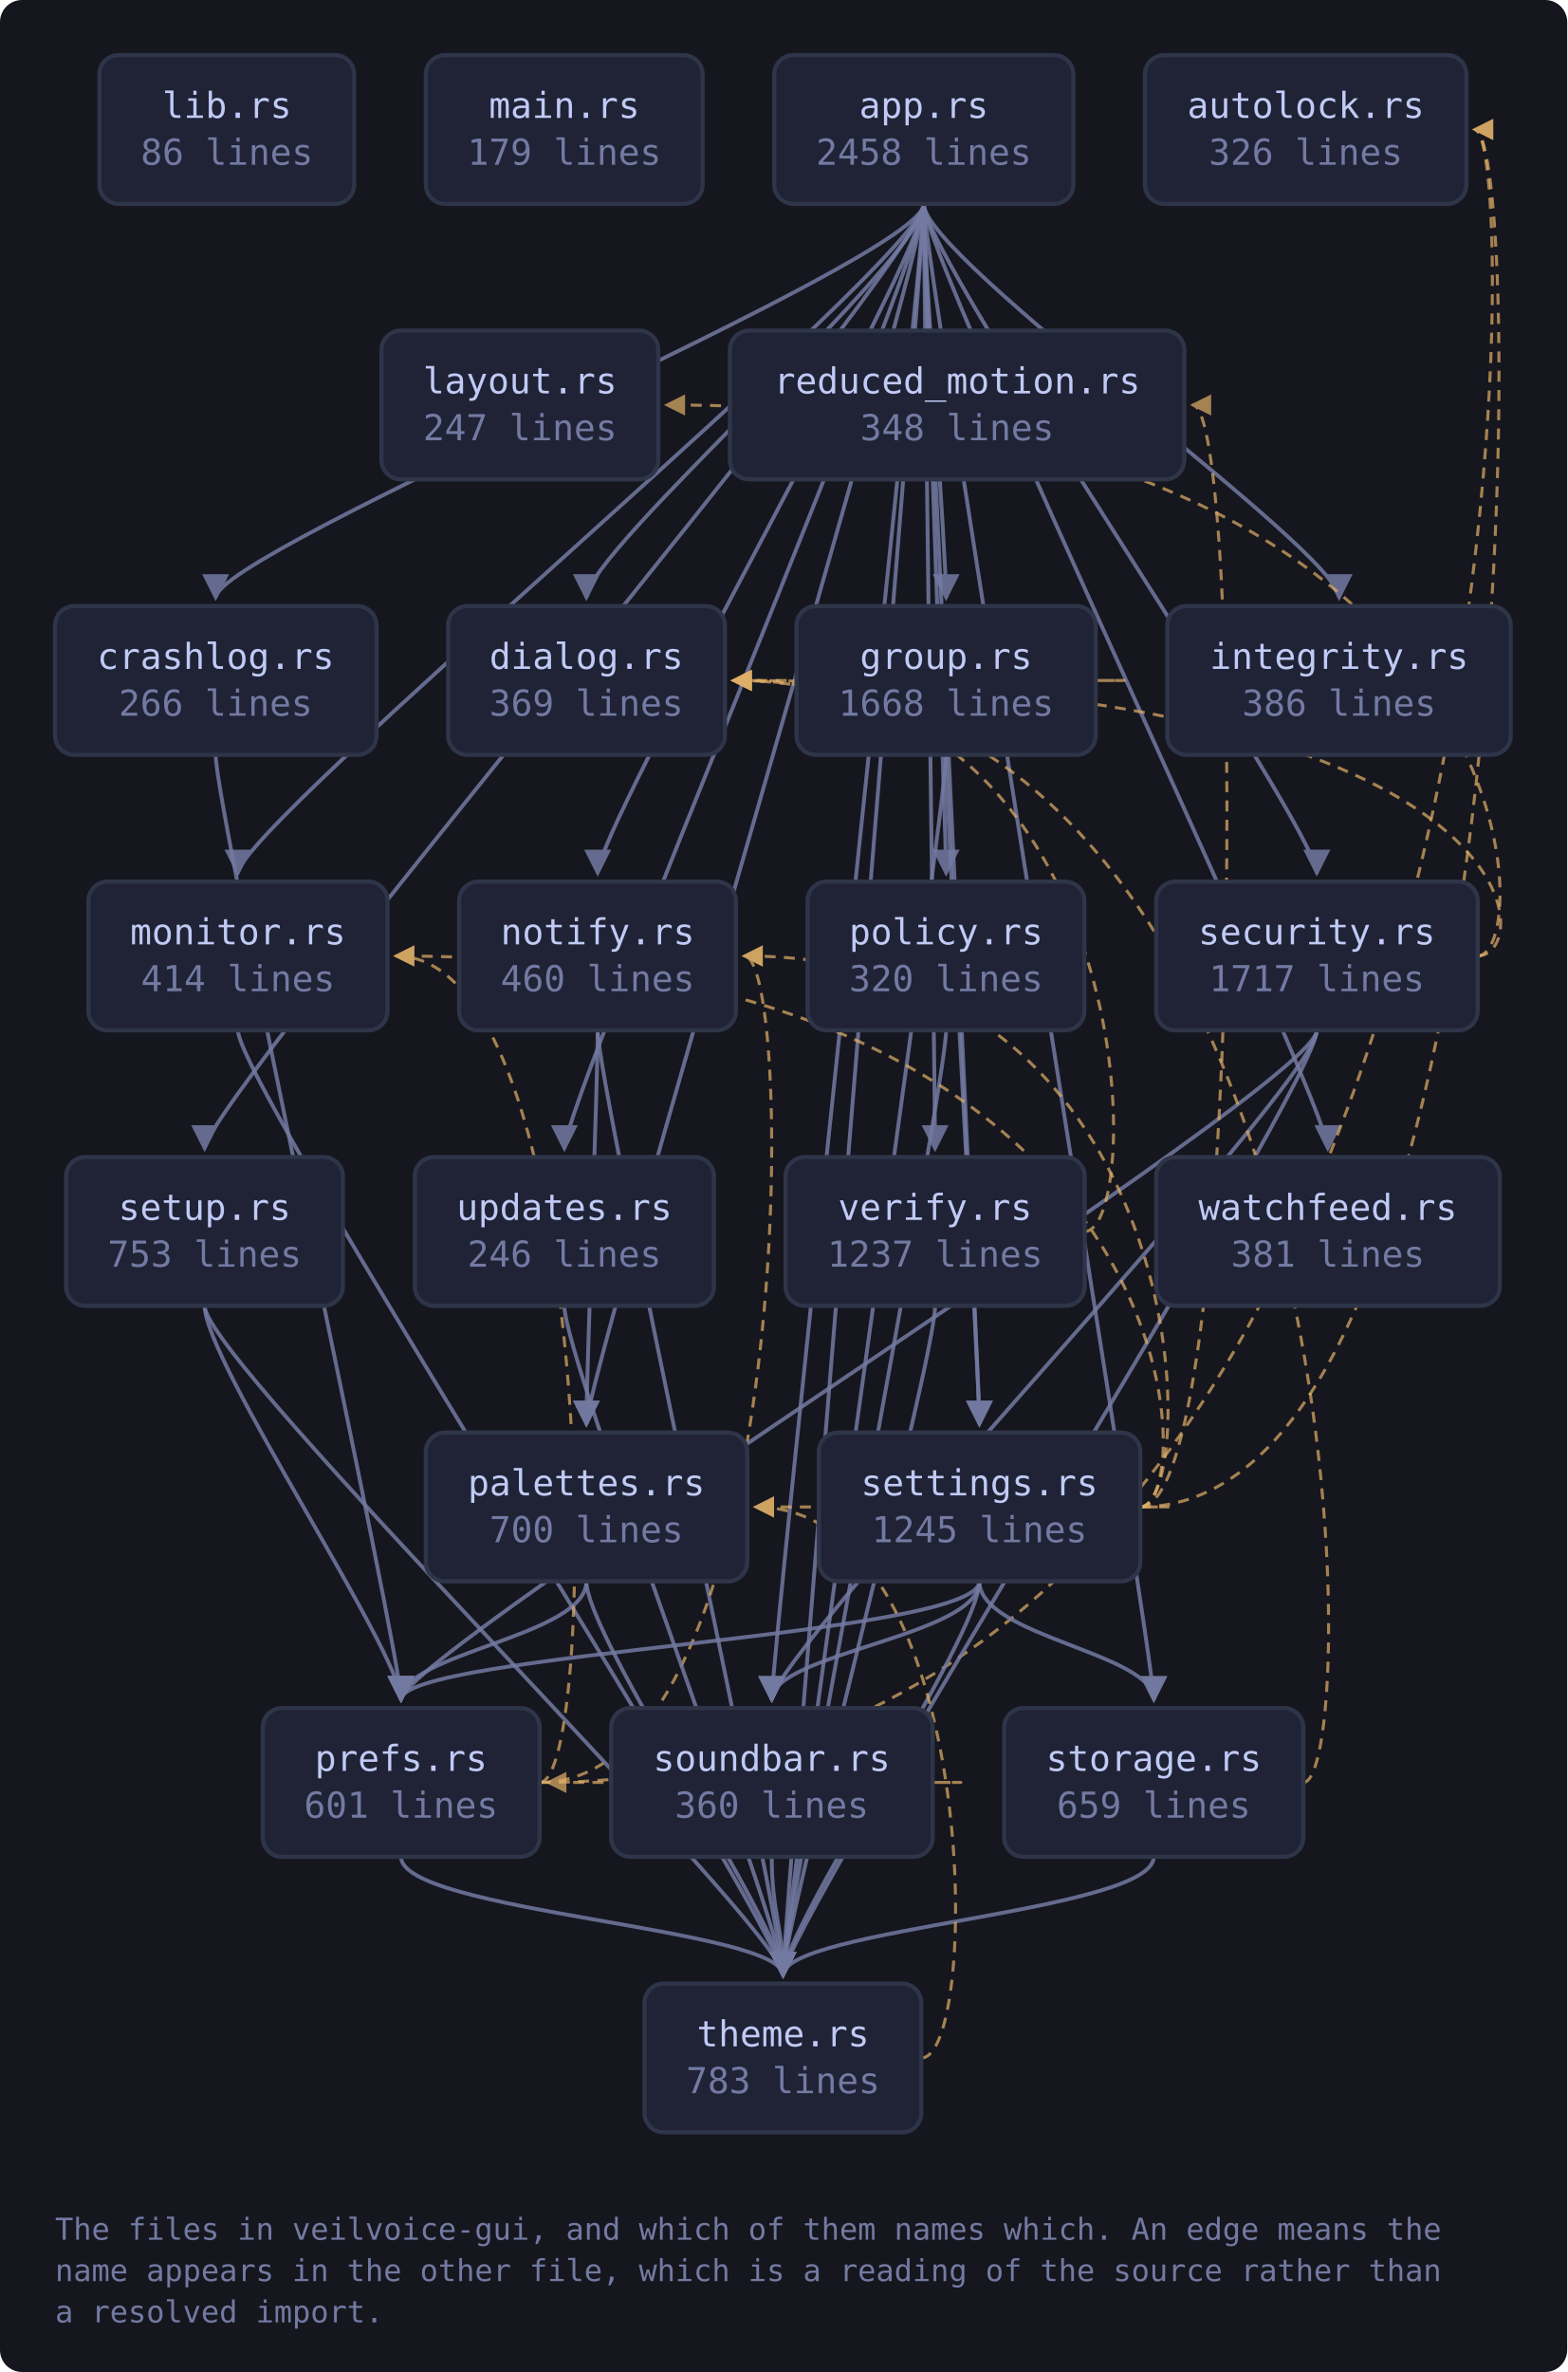
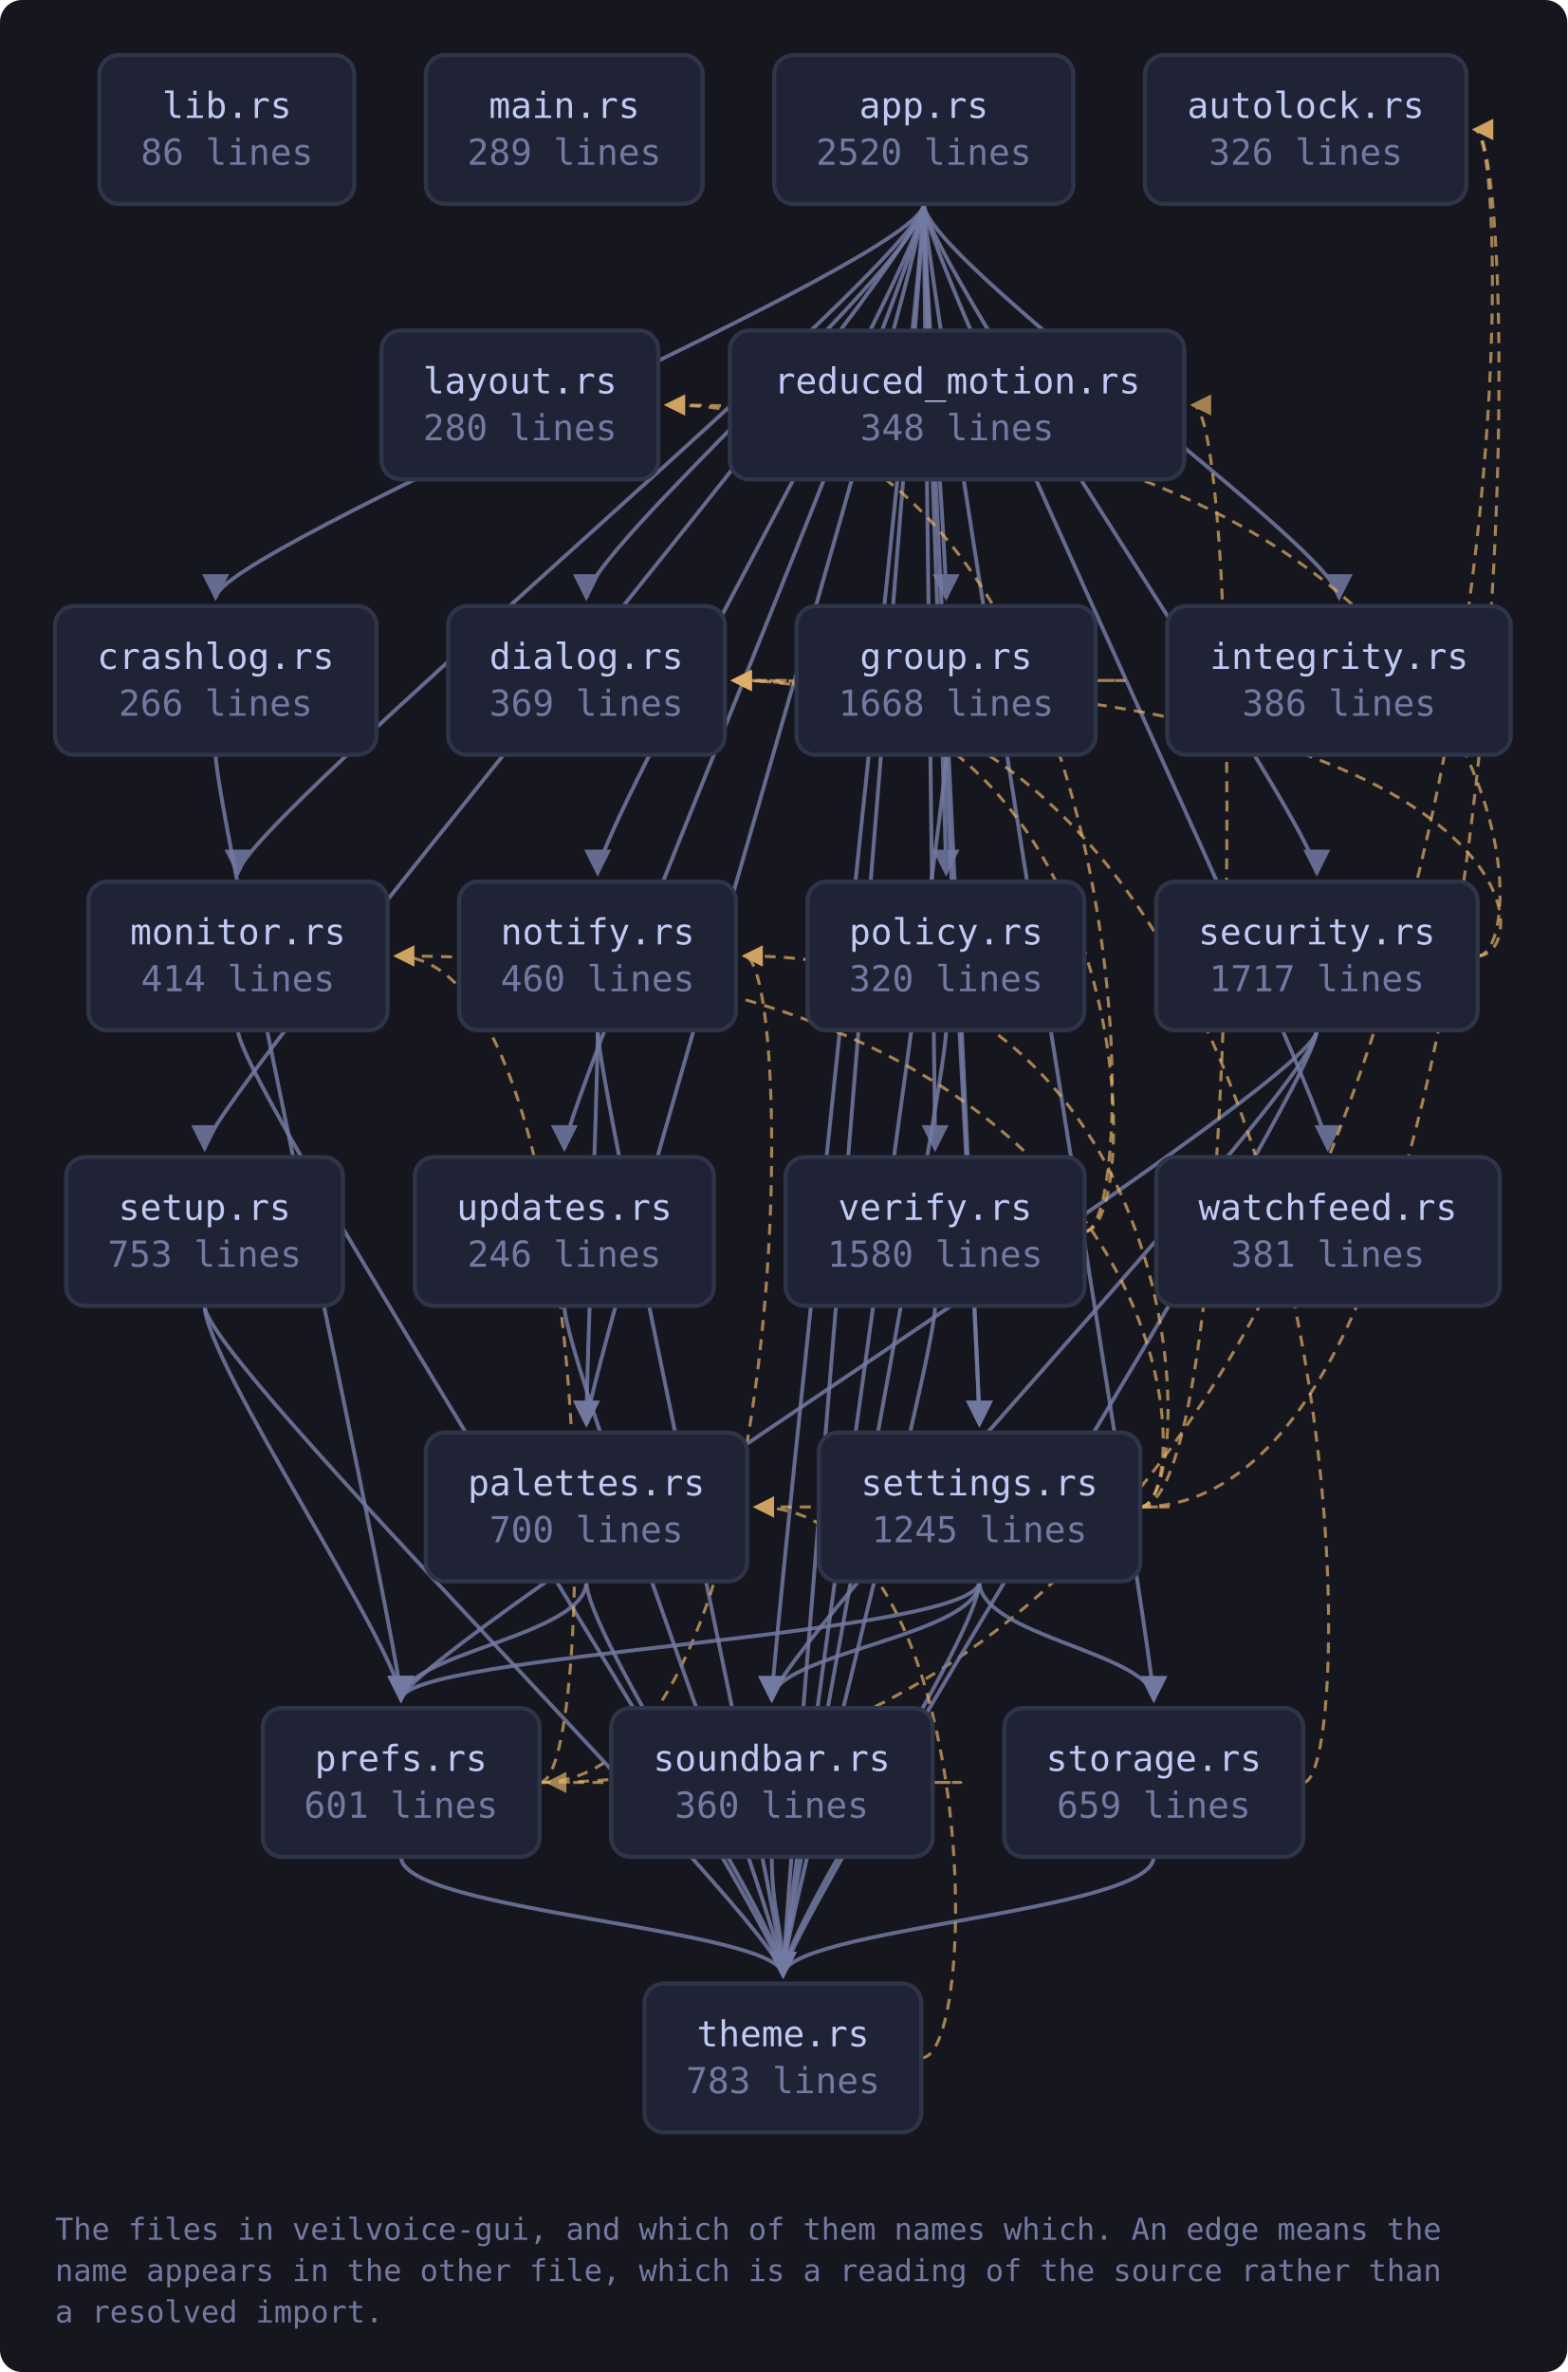
<svg xmlns="http://www.w3.org/2000/svg" viewBox="0 0 569 861" width="569" height="861" style="max-width:100%;height:auto" role="img" aria-label="flowchart">
  <defs>
    <marker id="a-muted" viewBox="0 0 8 8" refX="7" refY="4" markerWidth="7" markerHeight="7" orient="auto-start-reverse">
      <path d="M0 0 L8 4 L0 8 z" fill="var(--muted, #737aa2)" />
    </marker>
    <marker id="a-warn" viewBox="0 0 8 8" refX="7" refY="4" markerWidth="7" markerHeight="7" orient="auto-start-reverse">
      <path d="M0 0 L8 4 L0 8 z" fill="var(--warn, #e0af68)" />
    </marker>
    <marker id="a-accent" viewBox="0 0 8 8" refX="7" refY="4" markerWidth="7" markerHeight="7" orient="auto-start-reverse">
      <path d="M0 0 L8 4 L0 8 z" fill="var(--accent, #7aa2f7)" />
    </marker>
    <marker id="a-cyan" viewBox="0 0 8 8" refX="7" refY="4" markerWidth="7" markerHeight="7" orient="auto-start-reverse">
      <path d="M0 0 L8 4 L0 8 z" fill="var(--cyan, #7dcfff)" />
    </marker>
    <marker id="a-accent-2" viewBox="0 0 8 8" refX="7" refY="4" markerWidth="7" markerHeight="7" orient="auto-start-reverse">
      <path d="M0 0 L8 4 L0 8 z" fill="var(--accent-2, #bb9af7)" />
    </marker>
  </defs>
  <rect x="0" y="0" width="569" height="861" fill="var(--bg-inset, #16161e)" rx="8" />
  <path d="M335.4 74.0 C 335.4 94.0, 78.3 200.0, 78.3 217.0" fill="none" stroke="var(--muted, #737aa2)" stroke-width="1.4" opacity="0.85" marker-end="url(#a-muted)" />
  <path d="M335.4 74.0 C 335.4 94.0, 212.9 200.0, 212.9 217.0" fill="none" stroke="var(--muted, #737aa2)" stroke-width="1.4" opacity="0.85" marker-end="url(#a-muted)" />
  <path d="M335.4 74.0 C 335.4 94.0, 343.5 200.0, 343.5 217.0" fill="none" stroke="var(--muted, #737aa2)" stroke-width="1.4" opacity="0.85" marker-end="url(#a-muted)" />
  <path d="M335.4 74.0 C 335.4 94.0, 486.2 200.0, 486.2 217.0" fill="none" stroke="var(--muted, #737aa2)" stroke-width="1.4" opacity="0.85" marker-end="url(#a-muted)" />
  <path d="M335.4 74.0 C 335.4 94.0, 86.4 300.0, 86.4 317.0" fill="none" stroke="var(--muted, #737aa2)" stroke-width="1.4" opacity="0.85" marker-end="url(#a-muted)" />
  <path d="M335.4 74.0 C 335.4 94.0, 217.0 300.0, 217.0 317.0" fill="none" stroke="var(--muted, #737aa2)" stroke-width="1.4" opacity="0.85" marker-end="url(#a-muted)" />
  <path d="M335.4 74.0 C 335.4 94.0, 212.9 500.0, 212.9 517.0" fill="none" stroke="var(--muted, #737aa2)" stroke-width="1.4" opacity="0.85" marker-end="url(#a-muted)" />
  <path d="M335.4 74.0 C 335.4 94.0, 343.5 300.0, 343.5 317.0" fill="none" stroke="var(--muted, #737aa2)" stroke-width="1.4" opacity="0.85" marker-end="url(#a-muted)" />
  <path d="M335.4 74.0 C 335.4 94.0, 478.1 300.0, 478.1 317.0" fill="none" stroke="var(--muted, #737aa2)" stroke-width="1.4" opacity="0.85" marker-end="url(#a-muted)" />
  <path d="M335.4 74.0 C 335.4 94.0, 355.6 500.0, 355.6 517.0" fill="none" stroke="var(--muted, #737aa2)" stroke-width="1.4" opacity="0.85" marker-end="url(#a-muted)" />
  <path d="M335.4 74.0 C 335.4 94.0, 74.3 400.0, 74.3 417.0" fill="none" stroke="var(--muted, #737aa2)" stroke-width="1.4" opacity="0.85" marker-end="url(#a-muted)" />
  <path d="M335.4 74.0 C 335.4 94.0, 280.2 600.0, 280.2 617.0" fill="none" stroke="var(--muted, #737aa2)" stroke-width="1.4" opacity="0.85" marker-end="url(#a-muted)" />
  <path d="M335.4 74.0 C 335.4 94.0, 418.9 600.0, 418.9 617.0" fill="none" stroke="var(--muted, #737aa2)" stroke-width="1.4" opacity="0.85" marker-end="url(#a-muted)" />
  <path d="M335.4 74.0 C 335.4 94.0, 284.3 700.0, 284.3 717.0" fill="none" stroke="var(--muted, #737aa2)" stroke-width="1.4" opacity="0.85" marker-end="url(#a-muted)" />
  <path d="M335.4 74.0 C 335.4 94.0, 204.9 400.0, 204.9 417.0" fill="none" stroke="var(--muted, #737aa2)" stroke-width="1.4" opacity="0.85" marker-end="url(#a-muted)" />
  <path d="M335.4 74.0 C 335.4 94.0, 339.5 400.0, 339.5 417.0" fill="none" stroke="var(--muted, #737aa2)" stroke-width="1.4" opacity="0.85" marker-end="url(#a-muted)" />
  <path d="M335.4 74.0 C 335.4 94.0, 482.1 400.0, 482.1 417.0" fill="none" stroke="var(--muted, #737aa2)" stroke-width="1.4" opacity="0.85" marker-end="url(#a-muted)" />
  <path d="M78.3 274.0 C 78.3 294.0, 145.6 600.0, 145.6 617.0" fill="none" stroke="var(--muted, #737aa2)" stroke-width="1.4" opacity="0.85" marker-end="url(#a-muted)" />
  <path d="M397.8 247.0 C 419.8 247.0, 419.8 247.0, 266.2 247.0" fill="none" stroke="var(--warn, #e0af68)" stroke-width="1.1" opacity="0.7" stroke-dasharray="4 3" marker-end="url(#a-warn)" />
  <path d="M343.5 274.0 C 343.5 294.0, 355.6 500.0, 355.6 517.0" fill="none" stroke="var(--muted, #737aa2)" stroke-width="1.4" opacity="0.85" marker-end="url(#a-muted)" />
  <path d="M343.5 274.0 C 343.5 294.0, 284.3 700.0, 284.3 717.0" fill="none" stroke="var(--muted, #737aa2)" stroke-width="1.4" opacity="0.85" marker-end="url(#a-muted)" />
  <path d="M86.4 374.0 C 86.4 394.0, 284.3 700.0, 284.3 717.0" fill="none" stroke="var(--muted, #737aa2)" stroke-width="1.4" opacity="0.85" marker-end="url(#a-muted)" />
  <path d="M217.0 374.0 C 217.0 394.0, 212.9 500.0, 212.9 517.0" fill="none" stroke="var(--muted, #737aa2)" stroke-width="1.4" opacity="0.85" marker-end="url(#a-muted)" />
  <path d="M217.0 374.0 C 217.0 394.0, 284.3 700.0, 284.3 717.0" fill="none" stroke="var(--muted, #737aa2)" stroke-width="1.4" opacity="0.85" marker-end="url(#a-muted)" />
  <path d="M212.9 574.0 C 212.9 594.0, 145.6 600.0, 145.6 617.0" fill="none" stroke="var(--muted, #737aa2)" stroke-width="1.4" opacity="0.85" marker-end="url(#a-muted)" />
  <path d="M212.9 574.0 C 212.9 594.0, 284.3 700.0, 284.3 717.0" fill="none" stroke="var(--muted, #737aa2)" stroke-width="1.4" opacity="0.85" marker-end="url(#a-muted)" />
  <path d="M343.5 374.0 C 343.5 394.0, 284.3 700.0, 284.3 717.0" fill="none" stroke="var(--muted, #737aa2)" stroke-width="1.4" opacity="0.85" marker-end="url(#a-muted)" />
  <path d="M195.9 647.0 C 554.4 647.0, 554.4 47.0, 535.4 47.0" fill="none" stroke="var(--warn, #e0af68)" stroke-width="1.1" opacity="0.7" stroke-dasharray="4 3" marker-end="url(#a-warn)" />
  <path d="M195.9 647.0 C 217.9 647.0, 217.9 347.0, 143.7 347.0" fill="none" stroke="var(--warn, #e0af68)" stroke-width="1.1" opacity="0.7" stroke-dasharray="4 3" marker-end="url(#a-warn)" />
  <path d="M195.9 647.0 C 289.2 647.0, 289.2 347.0, 270.2 347.0" fill="none" stroke="var(--warn, #e0af68)" stroke-width="1.1" opacity="0.7" stroke-dasharray="4 3" marker-end="url(#a-warn)" />
  <path d="M145.6 674.0 C 145.6 694.0, 284.3 700.0, 284.3 717.0" fill="none" stroke="var(--muted, #737aa2)" stroke-width="1.4" opacity="0.85" marker-end="url(#a-muted)" />
  <path d="M536.4 347.0 C 558.4 347.0, 558.4 247.0, 266.2 247.0" fill="none" stroke="var(--warn, #e0af68)" stroke-width="1.1" opacity="0.7" stroke-dasharray="4 3" marker-end="url(#a-warn)" />
  <path d="M536.4 347.0 C 558.4 347.0, 558.4 147.0, 242.0 147.0" fill="none" stroke="var(--warn, #e0af68)" stroke-width="1.1" opacity="0.7" stroke-dasharray="4 3" marker-end="url(#a-warn)" />
  <path d="M478.1 374.0 C 478.1 394.0, 145.6 600.0, 145.6 617.0" fill="none" stroke="var(--muted, #737aa2)" stroke-width="1.4" opacity="0.85" marker-end="url(#a-muted)" />
  <path d="M478.1 374.0 C 478.1 394.0, 280.2 600.0, 280.2 617.0" fill="none" stroke="var(--muted, #737aa2)" stroke-width="1.4" opacity="0.85" marker-end="url(#a-muted)" />
  <path d="M478.1 374.0 C 478.1 394.0, 284.3 700.0, 284.3 717.0" fill="none" stroke="var(--muted, #737aa2)" stroke-width="1.4" opacity="0.85" marker-end="url(#a-muted)" />
  <path d="M413.9 547.0 C 554.4 547.0, 554.4 47.0, 535.4 47.0" fill="none" stroke="var(--warn, #e0af68)" stroke-width="1.1" opacity="0.7" stroke-dasharray="4 3" marker-end="url(#a-warn)" />
  <path d="M413.9 547.0 C 435.9 547.0, 435.9 347.0, 143.7 347.0" fill="none" stroke="var(--warn, #e0af68)" stroke-width="1.1" opacity="0.7" stroke-dasharray="4 3" marker-end="url(#a-warn)" />
  <path d="M413.9 547.0 C 435.9 547.0, 435.9 347.0, 270.2 347.0" fill="none" stroke="var(--warn, #e0af68)" stroke-width="1.1" opacity="0.7" stroke-dasharray="4 3" marker-end="url(#a-warn)" />
  <path d="M413.9 547.0 C 435.9 547.0, 435.9 547.0, 274.3 547.0" fill="none" stroke="var(--warn, #e0af68)" stroke-width="1.1" opacity="0.7" stroke-dasharray="4 3" marker-end="url(#a-warn)" />
  <path d="M355.6 574.0 C 355.6 594.0, 145.6 600.0, 145.6 617.0" fill="none" stroke="var(--muted, #737aa2)" stroke-width="1.4" opacity="0.85" marker-end="url(#a-muted)" />
  <path d="M413.9 547.0 C 452.0 547.0, 452.0 147.0, 433.0 147.0" fill="none" stroke="var(--warn, #e0af68)" stroke-width="1.1" opacity="0.7" stroke-dasharray="4 3" marker-end="url(#a-warn)" />
  <path d="M355.6 574.0 C 355.6 594.0, 280.2 600.0, 280.2 617.0" fill="none" stroke="var(--muted, #737aa2)" stroke-width="1.4" opacity="0.85" marker-end="url(#a-muted)" />
  <path d="M355.6 574.0 C 355.6 594.0, 418.9 600.0, 418.9 617.0" fill="none" stroke="var(--muted, #737aa2)" stroke-width="1.4" opacity="0.85" marker-end="url(#a-muted)" />
  <path d="M355.6 574.0 C 355.6 594.0, 284.3 700.0, 284.3 717.0" fill="none" stroke="var(--muted, #737aa2)" stroke-width="1.4" opacity="0.85" marker-end="url(#a-muted)" />
  <path d="M74.3 474.0 C 74.3 494.0, 145.6 600.0, 145.6 617.0" fill="none" stroke="var(--muted, #737aa2)" stroke-width="1.4" opacity="0.85" marker-end="url(#a-muted)" />
  <path d="M74.3 474.0 C 74.3 494.0, 284.3 700.0, 284.3 717.0" fill="none" stroke="var(--muted, #737aa2)" stroke-width="1.4" opacity="0.85" marker-end="url(#a-muted)" />
  <path d="M338.6 647.0 C 360.6 647.0, 360.6 647.0, 198.9 647.0" fill="none" stroke="var(--warn, #e0af68)" stroke-width="1.1" opacity="0.7" stroke-dasharray="4 3" marker-end="url(#a-warn)" />
  <path d="M280.2 674.0 C 280.2 694.0, 284.3 700.0, 284.3 717.0" fill="none" stroke="var(--muted, #737aa2)" stroke-width="1.4" opacity="0.85" marker-end="url(#a-muted)" />
  <path d="M473.2 647.0 C 495.2 647.0, 495.2 247.0, 266.2 247.0" fill="none" stroke="var(--warn, #e0af68)" stroke-width="1.1" opacity="0.7" stroke-dasharray="4 3" marker-end="url(#a-warn)" />
  <path d="M418.9 674.0 C 418.9 694.0, 284.3 700.0, 284.3 717.0" fill="none" stroke="var(--muted, #737aa2)" stroke-width="1.4" opacity="0.85" marker-end="url(#a-muted)" />
  <path d="M334.5 747.0 C 356.5 747.0, 356.5 547.0, 274.3 547.0" fill="none" stroke="var(--warn, #e0af68)" stroke-width="1.1" opacity="0.7" stroke-dasharray="4 3" marker-end="url(#a-warn)" />
  <path d="M204.9 474.0 C 204.9 494.0, 284.3 700.0, 284.3 717.0" fill="none" stroke="var(--muted, #737aa2)" stroke-width="1.4" opacity="0.85" marker-end="url(#a-muted)" />
  <path d="M393.8 447.0 C 415.8 447.0, 415.8 247.0, 266.2 247.0" fill="none" stroke="var(--warn, #e0af68)" stroke-width="1.1" opacity="0.7" stroke-dasharray="4 3" marker-end="url(#a-warn)" />
+   <path d="M393.8 447.0 C 415.8 447.0, 415.8 147.0, 242.0 147.0" fill="none" stroke="var(--warn, #e0af68)" stroke-width="1.1" opacity="0.7" stroke-dasharray="4 3" marker-end="url(#a-warn)" />
  <path d="M339.5 474.0 C 339.5 494.0, 284.3 700.0, 284.3 717.0" fill="none" stroke="var(--muted, #737aa2)" stroke-width="1.4" opacity="0.85" marker-end="url(#a-muted)" />
  <a href="https://github.com/tilas01/veilvoice/blob/main/crates/veilvoice-gui/src/lib.rs" target="_blank" rel="noopener noreferrer">
    <rect x="36.1" y="20.0" width="92.5" height="54.0" rx="7" fill="var(--bg-soft, #1f2335)" stroke="var(--border, #2f3549)" stroke-width="1.5" />
    <text x="82.4" y="42.8" font-family="ui-monospace, SFMono-Regular, Menlo, Consolas, monospace" font-size="13" fill="var(--fg, #c0caf5)" text-anchor="middle">lib.rs</text>
    <text x="82.4" y="59.8" font-family="ui-monospace, SFMono-Regular, Menlo, Consolas, monospace" font-size="13" fill="var(--muted, #737aa2)" text-anchor="middle">86 lines</text>
  </a>
  <a href="https://github.com/tilas01/veilvoice/blob/main/crates/veilvoice-gui/src/main.rs" target="_blank" rel="noopener noreferrer">
    <rect x="154.6" y="20.0" width="100.5" height="54.0" rx="7" fill="var(--bg-soft, #1f2335)" stroke="var(--border, #2f3549)" stroke-width="1.5" />
    <text x="204.9" y="42.8" font-family="ui-monospace, SFMono-Regular, Menlo, Consolas, monospace" font-size="13" fill="var(--fg, #c0caf5)" text-anchor="middle">main.rs</text>
-     <text x="204.9" y="59.8" font-family="ui-monospace, SFMono-Regular, Menlo, Consolas, monospace" font-size="13" fill="var(--muted, #737aa2)" text-anchor="middle">179 lines</text>
+     <text x="204.9" y="59.8" font-family="ui-monospace, SFMono-Regular, Menlo, Consolas, monospace" font-size="13" fill="var(--muted, #737aa2)" text-anchor="middle">289 lines</text>
  </a>
  <a href="https://github.com/tilas01/veilvoice/blob/main/crates/veilvoice-gui/src/app.rs" target="_blank" rel="noopener noreferrer">
    <rect x="281.1" y="20.0" width="108.6" height="54.0" rx="7" fill="var(--bg-soft, #1f2335)" stroke="var(--border, #2f3549)" stroke-width="1.5" />
    <text x="335.4" y="42.8" font-family="ui-monospace, SFMono-Regular, Menlo, Consolas, monospace" font-size="13" fill="var(--fg, #c0caf5)" text-anchor="middle">app.rs</text>
-     <text x="335.4" y="59.8" font-family="ui-monospace, SFMono-Regular, Menlo, Consolas, monospace" font-size="13" fill="var(--muted, #737aa2)" text-anchor="middle">2458 lines</text>
+     <text x="335.4" y="59.8" font-family="ui-monospace, SFMono-Regular, Menlo, Consolas, monospace" font-size="13" fill="var(--muted, #737aa2)" text-anchor="middle">2520 lines</text>
  </a>
  <a href="https://github.com/tilas01/veilvoice/blob/main/crates/veilvoice-gui/src/autolock.rs" target="_blank" rel="noopener noreferrer">
    <rect x="415.7" y="20.0" width="116.7" height="54.0" rx="7" fill="var(--bg-soft, #1f2335)" stroke="var(--border, #2f3549)" stroke-width="1.5" />
    <text x="474.1" y="42.8" font-family="ui-monospace, SFMono-Regular, Menlo, Consolas, monospace" font-size="13" fill="var(--fg, #c0caf5)" text-anchor="middle">autolock.rs</text>
    <text x="474.1" y="59.8" font-family="ui-monospace, SFMono-Regular, Menlo, Consolas, monospace" font-size="13" fill="var(--muted, #737aa2)" text-anchor="middle">326 lines</text>
  </a>
  <a href="https://github.com/tilas01/veilvoice/blob/main/crates/veilvoice-gui/src/crashlog.rs" target="_blank" rel="noopener noreferrer">
    <rect x="20.0" y="220.0" width="116.7" height="54.0" rx="7" fill="var(--bg-soft, #1f2335)" stroke="var(--border, #2f3549)" stroke-width="1.5" />
    <text x="78.3" y="242.8" font-family="ui-monospace, SFMono-Regular, Menlo, Consolas, monospace" font-size="13" fill="var(--fg, #c0caf5)" text-anchor="middle">crashlog.rs</text>
    <text x="78.3" y="259.8" font-family="ui-monospace, SFMono-Regular, Menlo, Consolas, monospace" font-size="13" fill="var(--muted, #737aa2)" text-anchor="middle">266 lines</text>
  </a>
  <a href="https://github.com/tilas01/veilvoice/blob/main/crates/veilvoice-gui/src/dialog.rs" target="_blank" rel="noopener noreferrer">
    <rect x="162.7" y="220.0" width="100.5" height="54.0" rx="7" fill="var(--bg-soft, #1f2335)" stroke="var(--border, #2f3549)" stroke-width="1.5" />
    <text x="212.9" y="242.8" font-family="ui-monospace, SFMono-Regular, Menlo, Consolas, monospace" font-size="13" fill="var(--fg, #c0caf5)" text-anchor="middle">dialog.rs</text>
    <text x="212.9" y="259.8" font-family="ui-monospace, SFMono-Regular, Menlo, Consolas, monospace" font-size="13" fill="var(--muted, #737aa2)" text-anchor="middle">369 lines</text>
  </a>
  <a href="https://github.com/tilas01/veilvoice/blob/main/crates/veilvoice-gui/src/group.rs" target="_blank" rel="noopener noreferrer">
    <rect x="289.2" y="220.0" width="108.6" height="54.0" rx="7" fill="var(--bg-soft, #1f2335)" stroke="var(--border, #2f3549)" stroke-width="1.5" />
    <text x="343.5" y="242.8" font-family="ui-monospace, SFMono-Regular, Menlo, Consolas, monospace" font-size="13" fill="var(--fg, #c0caf5)" text-anchor="middle">group.rs</text>
    <text x="343.5" y="259.8" font-family="ui-monospace, SFMono-Regular, Menlo, Consolas, monospace" font-size="13" fill="var(--muted, #737aa2)" text-anchor="middle">1668 lines</text>
  </a>
  <a href="https://github.com/tilas01/veilvoice/blob/main/crates/veilvoice-gui/src/integrity.rs" target="_blank" rel="noopener noreferrer">
    <rect x="423.8" y="220.0" width="124.7" height="54.0" rx="7" fill="var(--bg-soft, #1f2335)" stroke="var(--border, #2f3549)" stroke-width="1.5" />
    <text x="486.2" y="242.8" font-family="ui-monospace, SFMono-Regular, Menlo, Consolas, monospace" font-size="13" fill="var(--fg, #c0caf5)" text-anchor="middle">integrity.rs</text>
    <text x="486.2" y="259.8" font-family="ui-monospace, SFMono-Regular, Menlo, Consolas, monospace" font-size="13" fill="var(--muted, #737aa2)" text-anchor="middle">386 lines</text>
  </a>
  <a href="https://github.com/tilas01/veilvoice/blob/main/crates/veilvoice-gui/src/layout.rs" target="_blank" rel="noopener noreferrer">
    <rect x="138.5" y="120.0" width="100.5" height="54.0" rx="7" fill="var(--bg-soft, #1f2335)" stroke="var(--border, #2f3549)" stroke-width="1.5" />
    <text x="188.8" y="142.8" font-family="ui-monospace, SFMono-Regular, Menlo, Consolas, monospace" font-size="13" fill="var(--fg, #c0caf5)" text-anchor="middle">layout.rs</text>
-     <text x="188.8" y="159.8" font-family="ui-monospace, SFMono-Regular, Menlo, Consolas, monospace" font-size="13" fill="var(--muted, #737aa2)" text-anchor="middle">247 lines</text>
+     <text x="188.8" y="159.8" font-family="ui-monospace, SFMono-Regular, Menlo, Consolas, monospace" font-size="13" fill="var(--muted, #737aa2)" text-anchor="middle">280 lines</text>
  </a>
  <a href="https://github.com/tilas01/veilvoice/blob/main/crates/veilvoice-gui/src/monitor.rs" target="_blank" rel="noopener noreferrer">
    <rect x="32.1" y="320.0" width="108.6" height="54.0" rx="7" fill="var(--bg-soft, #1f2335)" stroke="var(--border, #2f3549)" stroke-width="1.5" />
    <text x="86.4" y="342.8" font-family="ui-monospace, SFMono-Regular, Menlo, Consolas, monospace" font-size="13" fill="var(--fg, #c0caf5)" text-anchor="middle">monitor.rs</text>
    <text x="86.4" y="359.8" font-family="ui-monospace, SFMono-Regular, Menlo, Consolas, monospace" font-size="13" fill="var(--muted, #737aa2)" text-anchor="middle">414 lines</text>
  </a>
  <a href="https://github.com/tilas01/veilvoice/blob/main/crates/veilvoice-gui/src/notify.rs" target="_blank" rel="noopener noreferrer">
    <rect x="166.7" y="320.0" width="100.5" height="54.0" rx="7" fill="var(--bg-soft, #1f2335)" stroke="var(--border, #2f3549)" stroke-width="1.5" />
    <text x="217.0" y="342.8" font-family="ui-monospace, SFMono-Regular, Menlo, Consolas, monospace" font-size="13" fill="var(--fg, #c0caf5)" text-anchor="middle">notify.rs</text>
    <text x="217.0" y="359.8" font-family="ui-monospace, SFMono-Regular, Menlo, Consolas, monospace" font-size="13" fill="var(--muted, #737aa2)" text-anchor="middle">460 lines</text>
  </a>
  <a href="https://github.com/tilas01/veilvoice/blob/main/crates/veilvoice-gui/src/palettes.rs" target="_blank" rel="noopener noreferrer">
    <rect x="154.6" y="520.0" width="116.7" height="54.0" rx="7" fill="var(--bg-soft, #1f2335)" stroke="var(--border, #2f3549)" stroke-width="1.5" />
    <text x="212.9" y="542.8" font-family="ui-monospace, SFMono-Regular, Menlo, Consolas, monospace" font-size="13" fill="var(--fg, #c0caf5)" text-anchor="middle">palettes.rs</text>
    <text x="212.9" y="559.8" font-family="ui-monospace, SFMono-Regular, Menlo, Consolas, monospace" font-size="13" fill="var(--muted, #737aa2)" text-anchor="middle">700 lines</text>
  </a>
  <a href="https://github.com/tilas01/veilvoice/blob/main/crates/veilvoice-gui/src/policy.rs" target="_blank" rel="noopener noreferrer">
    <rect x="293.2" y="320.0" width="100.5" height="54.0" rx="7" fill="var(--bg-soft, #1f2335)" stroke="var(--border, #2f3549)" stroke-width="1.5" />
    <text x="343.5" y="342.8" font-family="ui-monospace, SFMono-Regular, Menlo, Consolas, monospace" font-size="13" fill="var(--fg, #c0caf5)" text-anchor="middle">policy.rs</text>
    <text x="343.5" y="359.8" font-family="ui-monospace, SFMono-Regular, Menlo, Consolas, monospace" font-size="13" fill="var(--muted, #737aa2)" text-anchor="middle">320 lines</text>
  </a>
  <a href="https://github.com/tilas01/veilvoice/blob/main/crates/veilvoice-gui/src/prefs.rs" target="_blank" rel="noopener noreferrer">
    <rect x="95.4" y="620.0" width="100.5" height="54.0" rx="7" fill="var(--bg-soft, #1f2335)" stroke="var(--border, #2f3549)" stroke-width="1.5" />
    <text x="145.6" y="642.8" font-family="ui-monospace, SFMono-Regular, Menlo, Consolas, monospace" font-size="13" fill="var(--fg, #c0caf5)" text-anchor="middle">prefs.rs</text>
    <text x="145.6" y="659.8" font-family="ui-monospace, SFMono-Regular, Menlo, Consolas, monospace" font-size="13" fill="var(--muted, #737aa2)" text-anchor="middle">601 lines</text>
  </a>
  <a href="https://github.com/tilas01/veilvoice/blob/main/crates/veilvoice-gui/src/reduced_motion.rs" target="_blank" rel="noopener noreferrer">
    <rect x="265.0" y="120.0" width="165.0" height="54.0" rx="7" fill="var(--bg-soft, #1f2335)" stroke="var(--border, #2f3549)" stroke-width="1.5" />
    <text x="347.5" y="142.8" font-family="ui-monospace, SFMono-Regular, Menlo, Consolas, monospace" font-size="13" fill="var(--fg, #c0caf5)" text-anchor="middle">reduced_motion.rs</text>
    <text x="347.5" y="159.8" font-family="ui-monospace, SFMono-Regular, Menlo, Consolas, monospace" font-size="13" fill="var(--muted, #737aa2)" text-anchor="middle">348 lines</text>
  </a>
  <a href="https://github.com/tilas01/veilvoice/blob/main/crates/veilvoice-gui/src/security.rs" target="_blank" rel="noopener noreferrer">
    <rect x="419.8" y="320.0" width="116.7" height="54.0" rx="7" fill="var(--bg-soft, #1f2335)" stroke="var(--border, #2f3549)" stroke-width="1.5" />
    <text x="478.1" y="342.8" font-family="ui-monospace, SFMono-Regular, Menlo, Consolas, monospace" font-size="13" fill="var(--fg, #c0caf5)" text-anchor="middle">security.rs</text>
    <text x="478.1" y="359.8" font-family="ui-monospace, SFMono-Regular, Menlo, Consolas, monospace" font-size="13" fill="var(--muted, #737aa2)" text-anchor="middle">1717 lines</text>
  </a>
  <a href="https://github.com/tilas01/veilvoice/blob/main/crates/veilvoice-gui/src/settings.rs" target="_blank" rel="noopener noreferrer">
    <rect x="297.3" y="520.0" width="116.7" height="54.0" rx="7" fill="var(--bg-soft, #1f2335)" stroke="var(--border, #2f3549)" stroke-width="1.5" />
    <text x="355.6" y="542.8" font-family="ui-monospace, SFMono-Regular, Menlo, Consolas, monospace" font-size="13" fill="var(--fg, #c0caf5)" text-anchor="middle">settings.rs</text>
    <text x="355.6" y="559.8" font-family="ui-monospace, SFMono-Regular, Menlo, Consolas, monospace" font-size="13" fill="var(--muted, #737aa2)" text-anchor="middle">1245 lines</text>
  </a>
  <a href="https://github.com/tilas01/veilvoice/blob/main/crates/veilvoice-gui/src/setup.rs" target="_blank" rel="noopener noreferrer">
    <rect x="24.0" y="420.0" width="100.5" height="54.0" rx="7" fill="var(--bg-soft, #1f2335)" stroke="var(--border, #2f3549)" stroke-width="1.5" />
    <text x="74.3" y="442.8" font-family="ui-monospace, SFMono-Regular, Menlo, Consolas, monospace" font-size="13" fill="var(--fg, #c0caf5)" text-anchor="middle">setup.rs</text>
    <text x="74.3" y="459.8" font-family="ui-monospace, SFMono-Regular, Menlo, Consolas, monospace" font-size="13" fill="var(--muted, #737aa2)" text-anchor="middle">753 lines</text>
  </a>
  <a href="https://github.com/tilas01/veilvoice/blob/main/crates/veilvoice-gui/src/soundbar.rs" target="_blank" rel="noopener noreferrer">
    <rect x="221.9" y="620.0" width="116.7" height="54.0" rx="7" fill="var(--bg-soft, #1f2335)" stroke="var(--border, #2f3549)" stroke-width="1.5" />
    <text x="280.2" y="642.8" font-family="ui-monospace, SFMono-Regular, Menlo, Consolas, monospace" font-size="13" fill="var(--fg, #c0caf5)" text-anchor="middle">soundbar.rs</text>
    <text x="280.2" y="659.8" font-family="ui-monospace, SFMono-Regular, Menlo, Consolas, monospace" font-size="13" fill="var(--muted, #737aa2)" text-anchor="middle">360 lines</text>
  </a>
  <a href="https://github.com/tilas01/veilvoice/blob/main/crates/veilvoice-gui/src/storage.rs" target="_blank" rel="noopener noreferrer">
    <rect x="364.6" y="620.0" width="108.6" height="54.0" rx="7" fill="var(--bg-soft, #1f2335)" stroke="var(--border, #2f3549)" stroke-width="1.5" />
    <text x="418.9" y="642.8" font-family="ui-monospace, SFMono-Regular, Menlo, Consolas, monospace" font-size="13" fill="var(--fg, #c0caf5)" text-anchor="middle">storage.rs</text>
    <text x="418.9" y="659.8" font-family="ui-monospace, SFMono-Regular, Menlo, Consolas, monospace" font-size="13" fill="var(--muted, #737aa2)" text-anchor="middle">659 lines</text>
  </a>
  <a href="https://github.com/tilas01/veilvoice/blob/main/crates/veilvoice-gui/src/theme.rs" target="_blank" rel="noopener noreferrer">
    <rect x="234.0" y="720.0" width="100.5" height="54.0" rx="7" fill="var(--bg-soft, #1f2335)" stroke="var(--border, #2f3549)" stroke-width="1.5" />
    <text x="284.3" y="742.8" font-family="ui-monospace, SFMono-Regular, Menlo, Consolas, monospace" font-size="13" fill="var(--fg, #c0caf5)" text-anchor="middle">theme.rs</text>
    <text x="284.3" y="759.8" font-family="ui-monospace, SFMono-Regular, Menlo, Consolas, monospace" font-size="13" fill="var(--muted, #737aa2)" text-anchor="middle">783 lines</text>
  </a>
  <a href="https://github.com/tilas01/veilvoice/blob/main/crates/veilvoice-gui/src/updates.rs" target="_blank" rel="noopener noreferrer">
    <rect x="150.6" y="420.0" width="108.6" height="54.0" rx="7" fill="var(--bg-soft, #1f2335)" stroke="var(--border, #2f3549)" stroke-width="1.5" />
    <text x="204.9" y="442.8" font-family="ui-monospace, SFMono-Regular, Menlo, Consolas, monospace" font-size="13" fill="var(--fg, #c0caf5)" text-anchor="middle">updates.rs</text>
    <text x="204.9" y="459.8" font-family="ui-monospace, SFMono-Regular, Menlo, Consolas, monospace" font-size="13" fill="var(--muted, #737aa2)" text-anchor="middle">246 lines</text>
  </a>
  <a href="https://github.com/tilas01/veilvoice/blob/main/crates/veilvoice-gui/src/verify.rs" target="_blank" rel="noopener noreferrer">
    <rect x="285.2" y="420.0" width="108.6" height="54.0" rx="7" fill="var(--bg-soft, #1f2335)" stroke="var(--border, #2f3549)" stroke-width="1.5" />
    <text x="339.5" y="442.8" font-family="ui-monospace, SFMono-Regular, Menlo, Consolas, monospace" font-size="13" fill="var(--fg, #c0caf5)" text-anchor="middle">verify.rs</text>
-     <text x="339.5" y="459.8" font-family="ui-monospace, SFMono-Regular, Menlo, Consolas, monospace" font-size="13" fill="var(--muted, #737aa2)" text-anchor="middle">1237 lines</text>
+     <text x="339.5" y="459.8" font-family="ui-monospace, SFMono-Regular, Menlo, Consolas, monospace" font-size="13" fill="var(--muted, #737aa2)" text-anchor="middle">1580 lines</text>
  </a>
  <a href="https://github.com/tilas01/veilvoice/blob/main/crates/veilvoice-gui/src/watchfeed.rs" target="_blank" rel="noopener noreferrer">
    <rect x="419.8" y="420.0" width="124.7" height="54.0" rx="7" fill="var(--bg-soft, #1f2335)" stroke="var(--border, #2f3549)" stroke-width="1.5" />
    <text x="482.1" y="442.8" font-family="ui-monospace, SFMono-Regular, Menlo, Consolas, monospace" font-size="13" fill="var(--fg, #c0caf5)" text-anchor="middle">watchfeed.rs</text>
    <text x="482.1" y="459.8" font-family="ui-monospace, SFMono-Regular, Menlo, Consolas, monospace" font-size="13" fill="var(--muted, #737aa2)" text-anchor="middle">381 lines</text>
  </a>
  <text x="20.0" y="813.0" font-family="ui-monospace, SFMono-Regular, Menlo, Consolas, monospace" font-size="11" fill="var(--muted, #737aa2)">The files in veilvoice-gui, and which of them names which. An edge means the</text>
  <text x="20.0" y="828.0" font-family="ui-monospace, SFMono-Regular, Menlo, Consolas, monospace" font-size="11" fill="var(--muted, #737aa2)">name appears in the other file, which is a reading of the source rather than</text>
  <text x="20.0" y="843.0" font-family="ui-monospace, SFMono-Regular, Menlo, Consolas, monospace" font-size="11" fill="var(--muted, #737aa2)">a resolved import.</text>
</svg>
